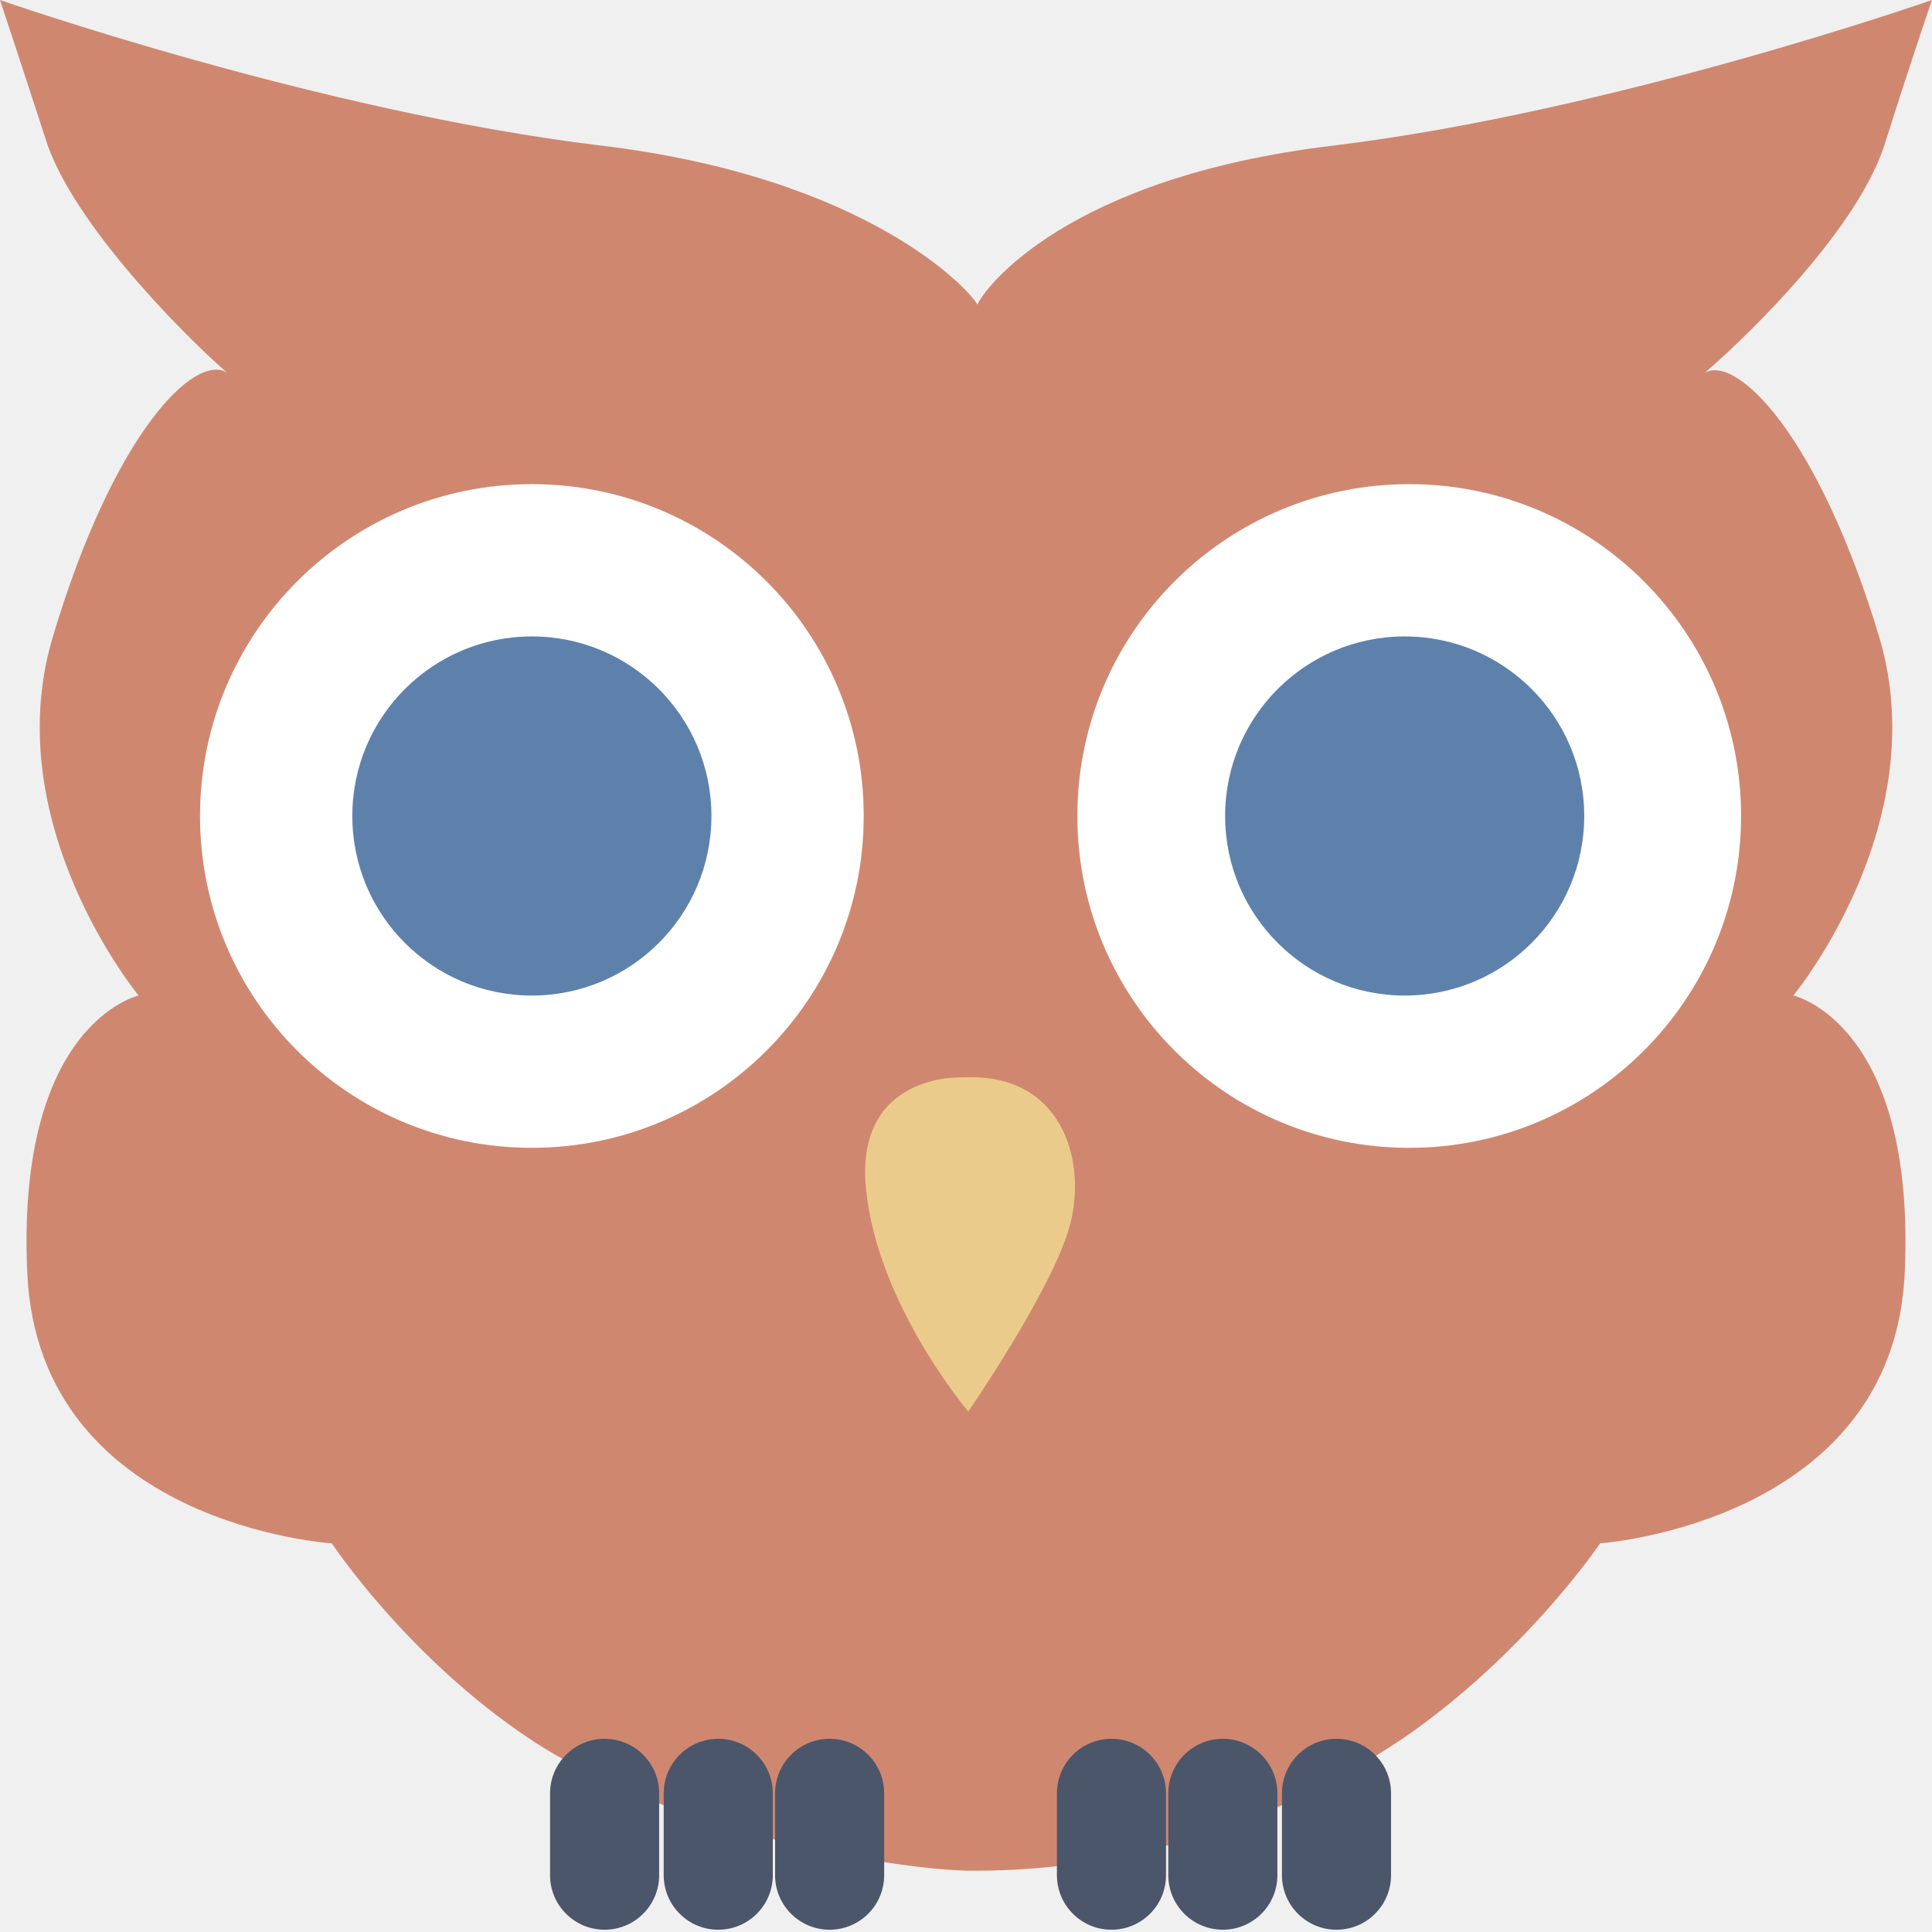
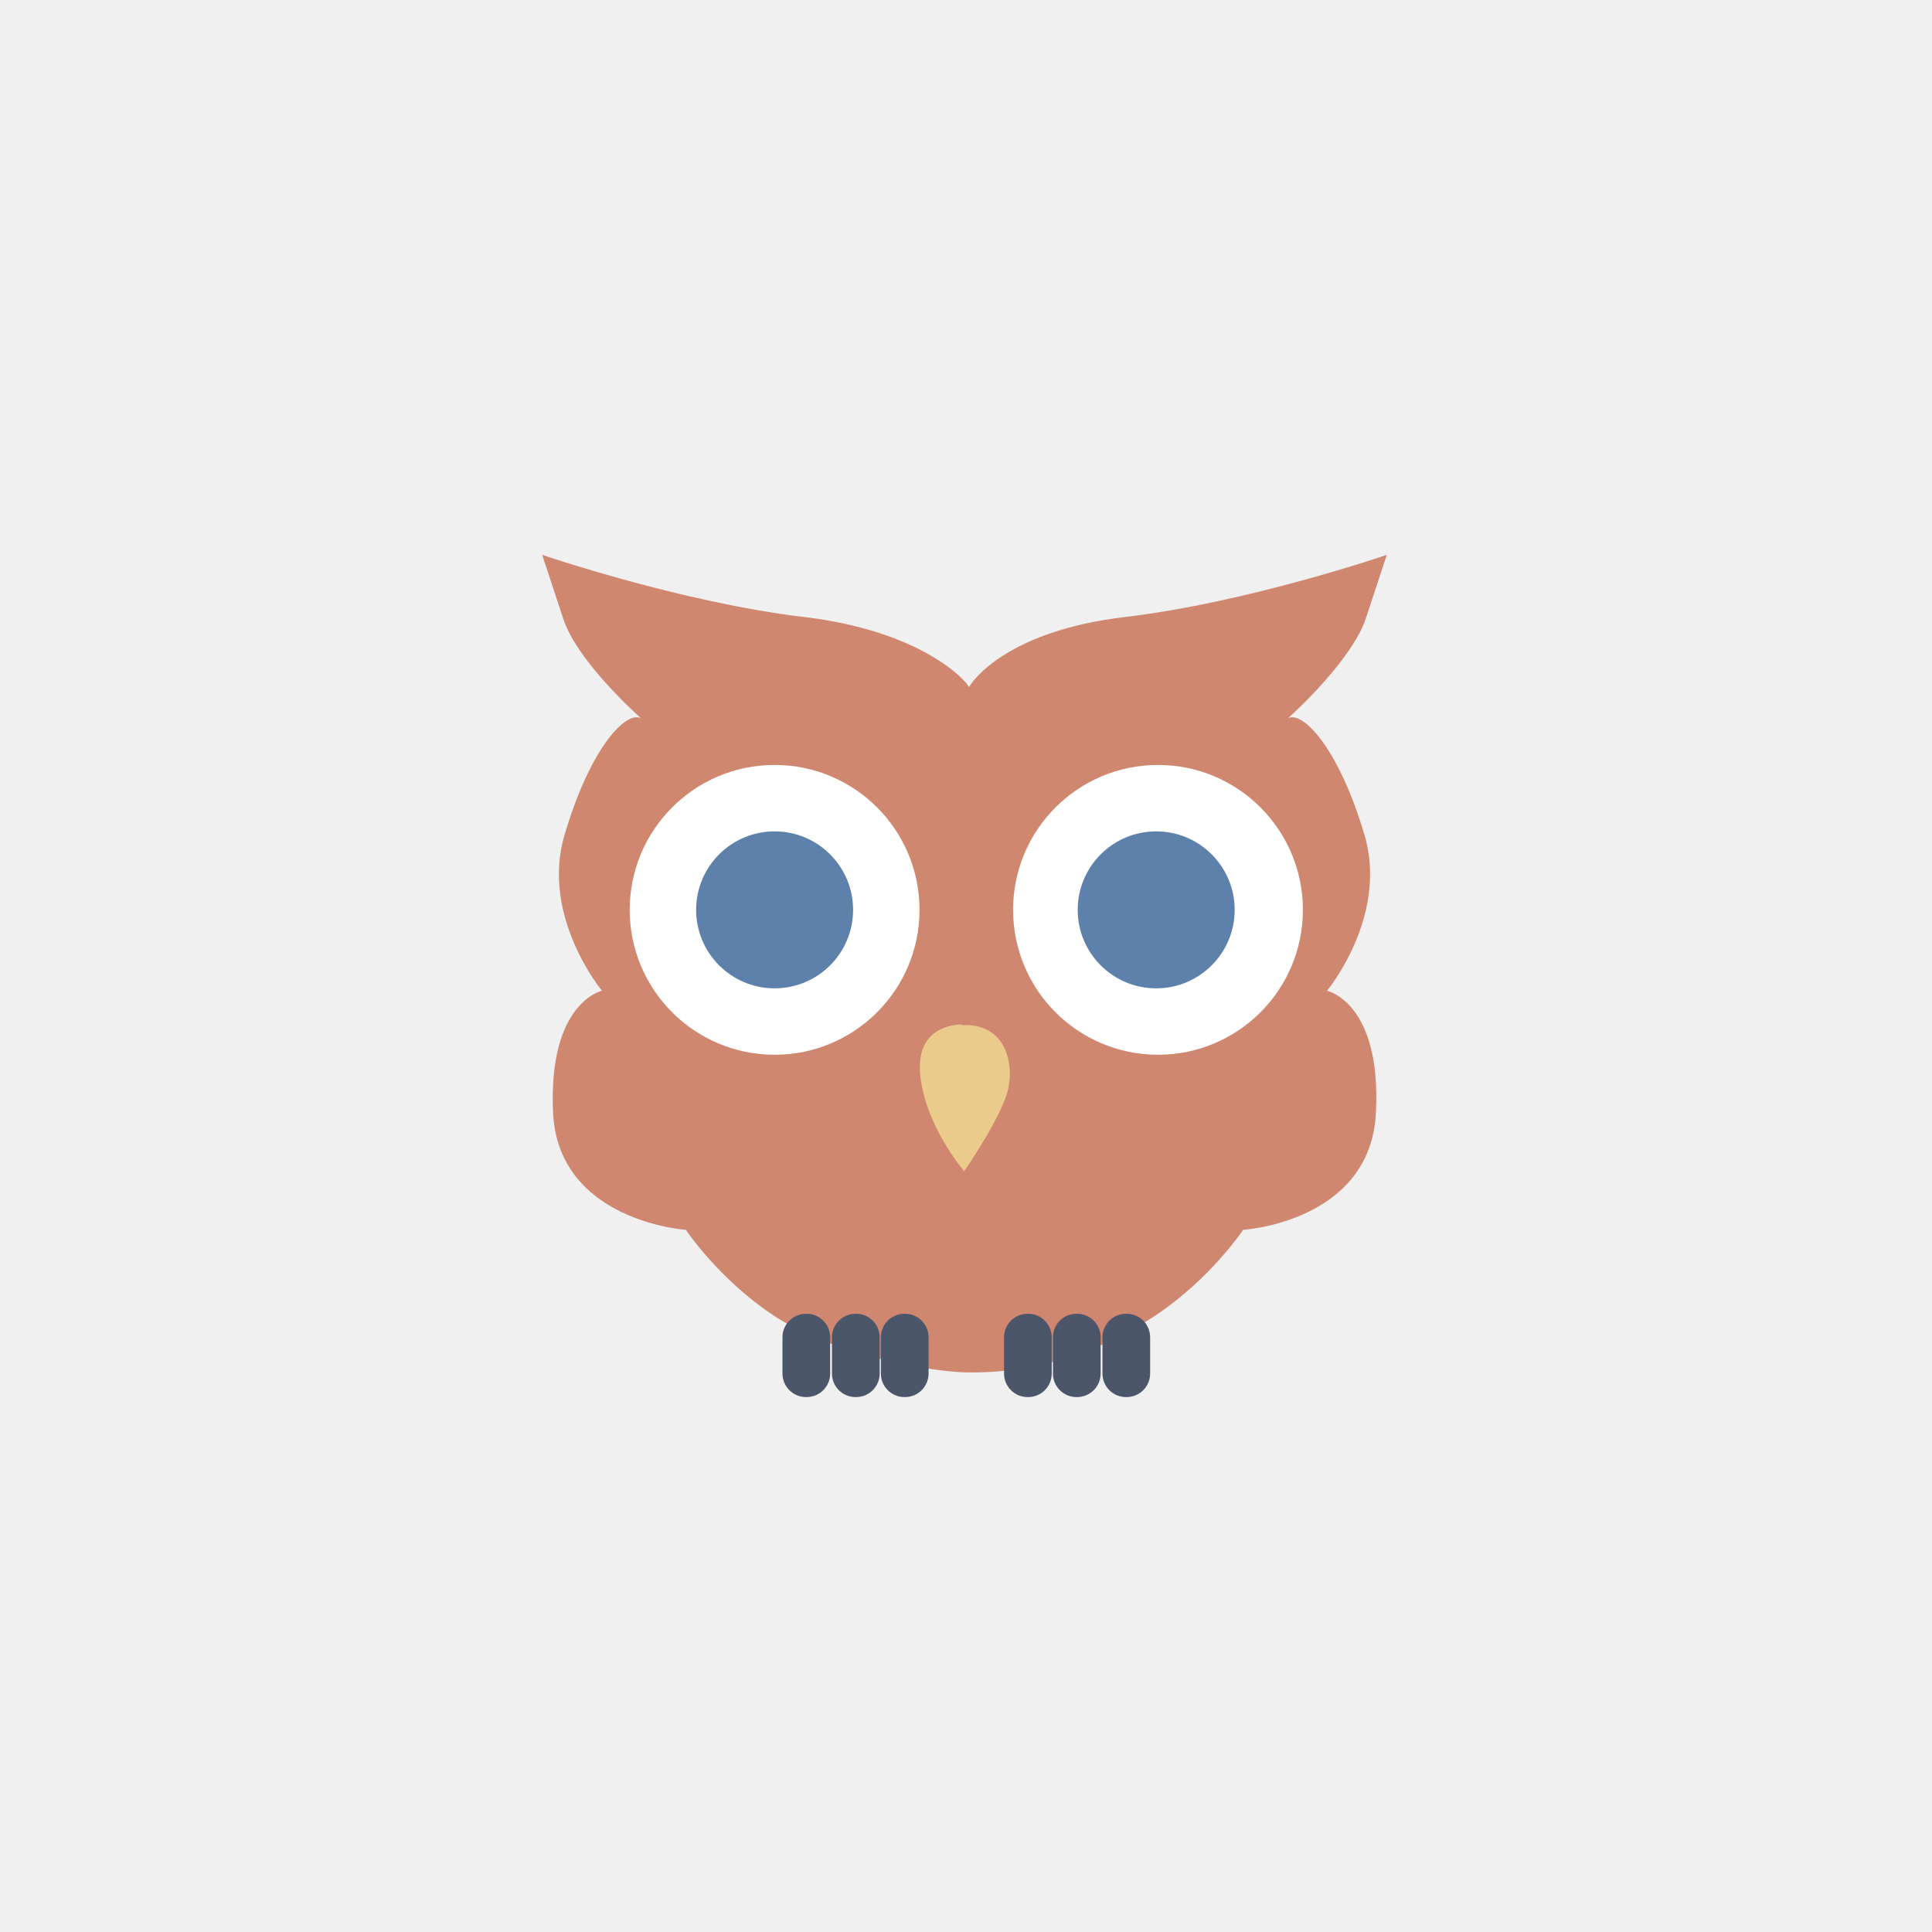
- <svg xmlns="http://www.w3.org/2000/svg" id="Eule_orange_dunkelmodus" version="1.1" viewBox="0 0 85 85">
-   <path d="M42.5,82.3c-3.6-.1-13.2-1.8-19.2-5.8-5.4-3.6-8.7-8.6-8.7-8.6,0,0-12.9-.8-13.4-11.9-.5-11,4.9-12.2,4.9-12.2,0,0-6.2-7.5-3.8-15.7,2.7-9.1,6.3-12.6,7.7-11.7-1.2-1-6.5-6.1-7.9-10C.7,2.1,0,0,0,0,0,0,14,4.9,26.4,6.4c11.8,1.4,16.3,6.4,16.6,7,.3-.7,3.9-5.6,15.7-7C71,4.9,85,0,85,0c0,0-.7,2-2.1,6.4-1.3,4-6.7,9-7.9,10,1.4-.8,5,2.7,7.7,11.7,2.4,8.2-3.8,15.7-3.8,15.7,0,0,5.4,1.2,4.9,12.2-.5,11-13.4,11.9-13.4,11.9,0,0-3.3,4.9-8.7,8.6-6,4-12.7,5.9-19.3,5.8Z" fill="#d08770" />
-   <circle cx="23.4" cy="35.9" r="14.6" fill="#fff" />
-   <circle cx="23.4" cy="35.9" r="7.9" fill="#5e81ac" />
-   <circle cx="62" cy="35.9" r="14.6" fill="#fff" />
-   <circle cx="61.8" cy="35.9" r="7.9" fill="#5e81ac" />
-   <path d="M42.3,47.4s-4.7-.2-4.2,4.9,4.5,9.8,4.5,9.8c0,0,3.8-5.5,4.5-8.3s-.4-6.6-4.7-6.4Z" fill="#ebcb8b" />
-   <rect x="24.2" y="76.5" width="4.8" height="8.4" rx="2.4" ry="2.4" fill="#4c566a" />
-   <rect x="29.2" y="76.5" width="4.8" height="8.4" rx="2.4" ry="2.4" fill="#4c566a" />
-   <rect x="34.1" y="76.5" width="4.8" height="8.4" rx="2.4" ry="2.4" fill="#4c566a" />
-   <rect x="46.5" y="76.5" width="4.8" height="8.4" rx="2.4" ry="2.4" fill="#4c566a" />
-   <rect x="51.4" y="76.5" width="4.8" height="8.4" rx="2.4" ry="2.4" fill="#4c566a" />
-   <rect x="56.4" y="76.5" width="4.8" height="8.4" rx="2.4" ry="2.4" fill="#4c566a" />
+ <svg xmlns="http://www.w3.org/2000/svg" version="1.1" viewBox="0 0 320 320">
+   <g id="Hg_transparent_mit_abspeichern_fuer_Positionierung">
+     <circle cx="160" cy="160" r="154.3" fill="#78e5f5" opacity="0" />
+   </g>
+   <g id="Eule_orange">
+     <g>
+       <path d="M159.7,227.3c-6-.2-21.8-2.9-31.7-9.5-9-6-14.4-14.1-14.4-14.1,0,0-21.2-1.4-22-19.5-.8-18.2,8.1-20.1,8.1-20.1,0,0-10.2-12.3-6.2-25.8,4.4-14.9,10.4-20.7,12.7-19.3-1.9-1.7-10.8-10-12.9-16.5-2.4-7.3-3.5-10.6-3.5-10.6,0,0,23.1,7.9,43.4,10.3,19.4,2.3,26.8,10.5,27.3,11.6.6-1.1,6.4-9.3,25.8-11.6,20.4-2.4,43.4-10.3,43.4-10.3,0,0-1.1,3.3-3.5,10.6-2.2,6.5-11,14.8-12.9,16.5,2.2-1.4,8.3,4.4,12.7,19.3,4,13.5-6.2,25.8-6.2,25.8,0,0,9,1.9,8.1,20.1-.8,18.2-22,19.5-22,19.5,0,0-5.4,8.1-14.4,14.1-9.9,6.6-21,9.8-31.8,9.5Z" fill="#d08770" />
+       <circle cx="128.3" cy="150.7" r="24" fill="#fff" />
+       <circle cx="128.3" cy="150.7" r="13" fill="#5e81ac" />
+       <circle cx="191.8" cy="150.7" r="24" fill="#fff" />
+       <circle cx="191.5" cy="150.7" r="13" fill="#5e81ac" />
+       <path d="M159.4,169.7s-7.7-.4-7,8.1,7.3,16.2,7.3,16.2c0,0,6.3-9.1,7.3-13.7,1-4.6-.7-10.9-7.7-10.5Z" fill="#ebcb8b" />
+       <rect x="129.6" y="217.6" width="7.9" height="13.8" rx="3.9" ry="3.9" fill="#4c566a" />
+       <rect x="137.8" y="217.6" width="7.9" height="13.8" rx="3.9" ry="3.9" fill="#4c566a" />
+       <rect x="145.9" y="217.6" width="7.9" height="13.8" rx="3.9" ry="3.9" fill="#4c566a" />
+       <rect x="166.3" y="217.6" width="7.9" height="13.8" rx="3.9" ry="3.9" fill="#4c566a" />
+       <rect x="174.4" y="217.6" width="7.9" height="13.8" rx="3.9" ry="3.9" fill="#4c566a" />
+       <rect x="182.6" y="217.6" width="7.9" height="13.8" rx="3.9" ry="3.9" fill="#4c566a" />
+     </g>
+   </g>
</svg>
